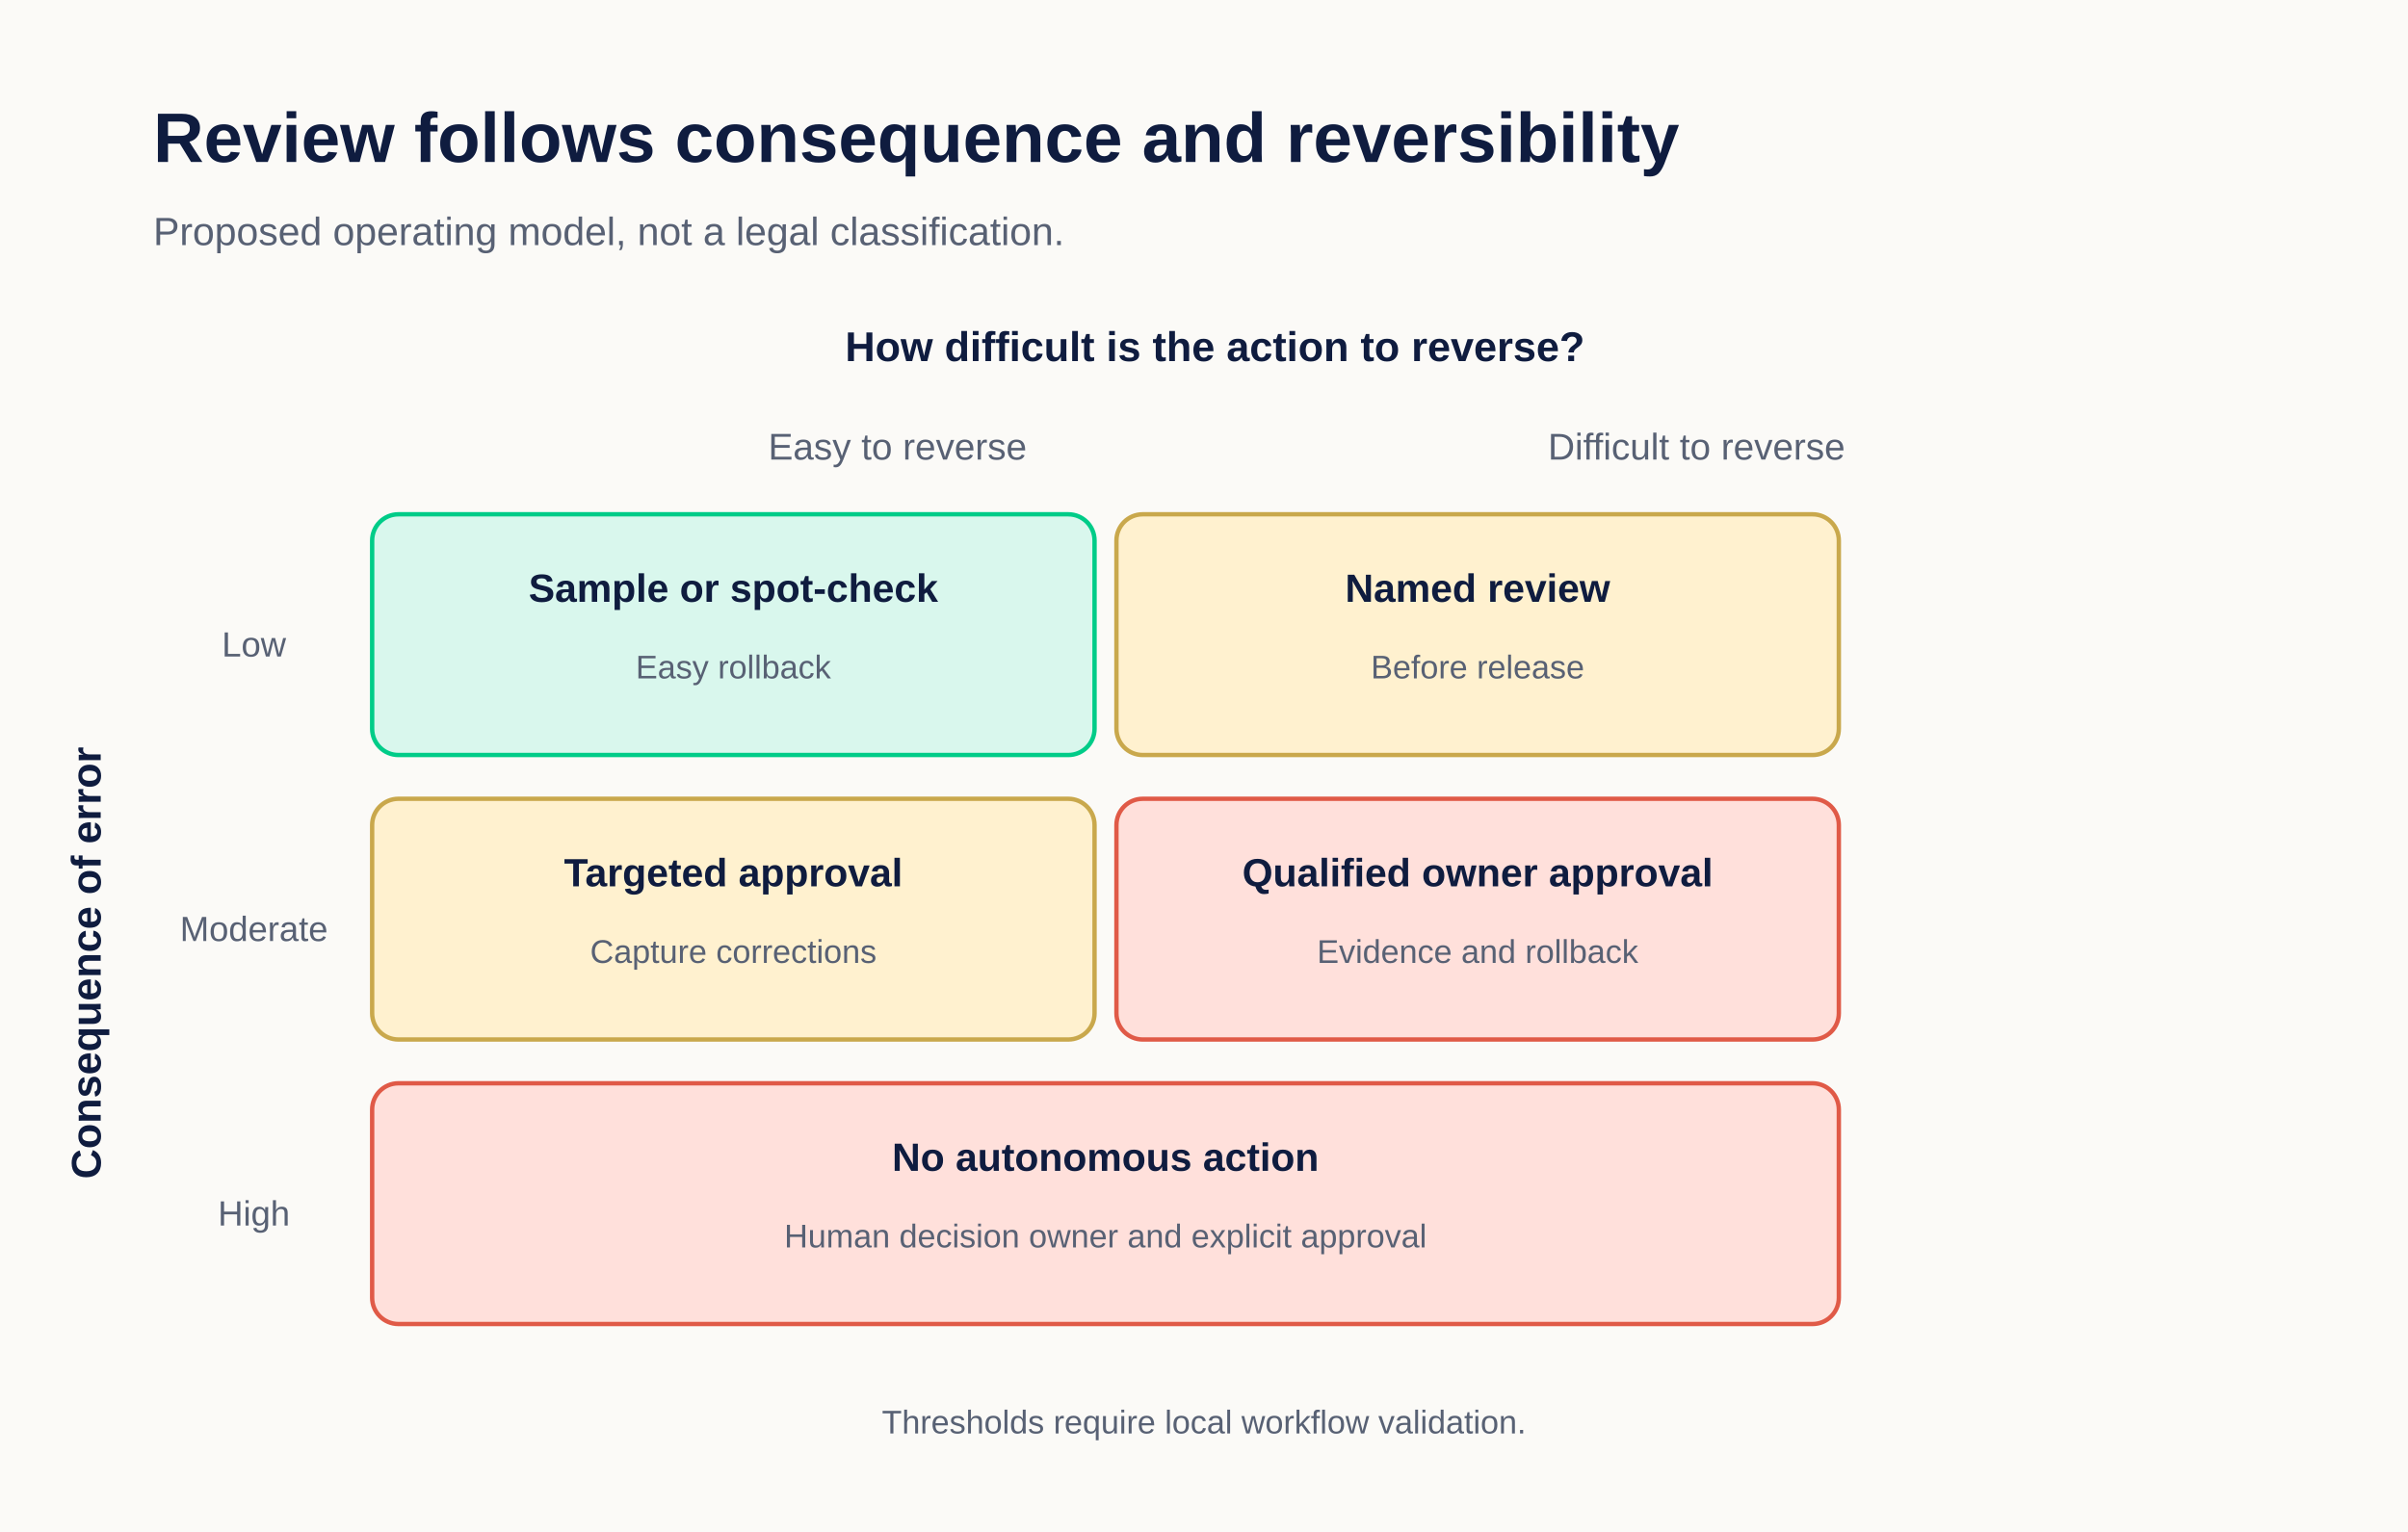
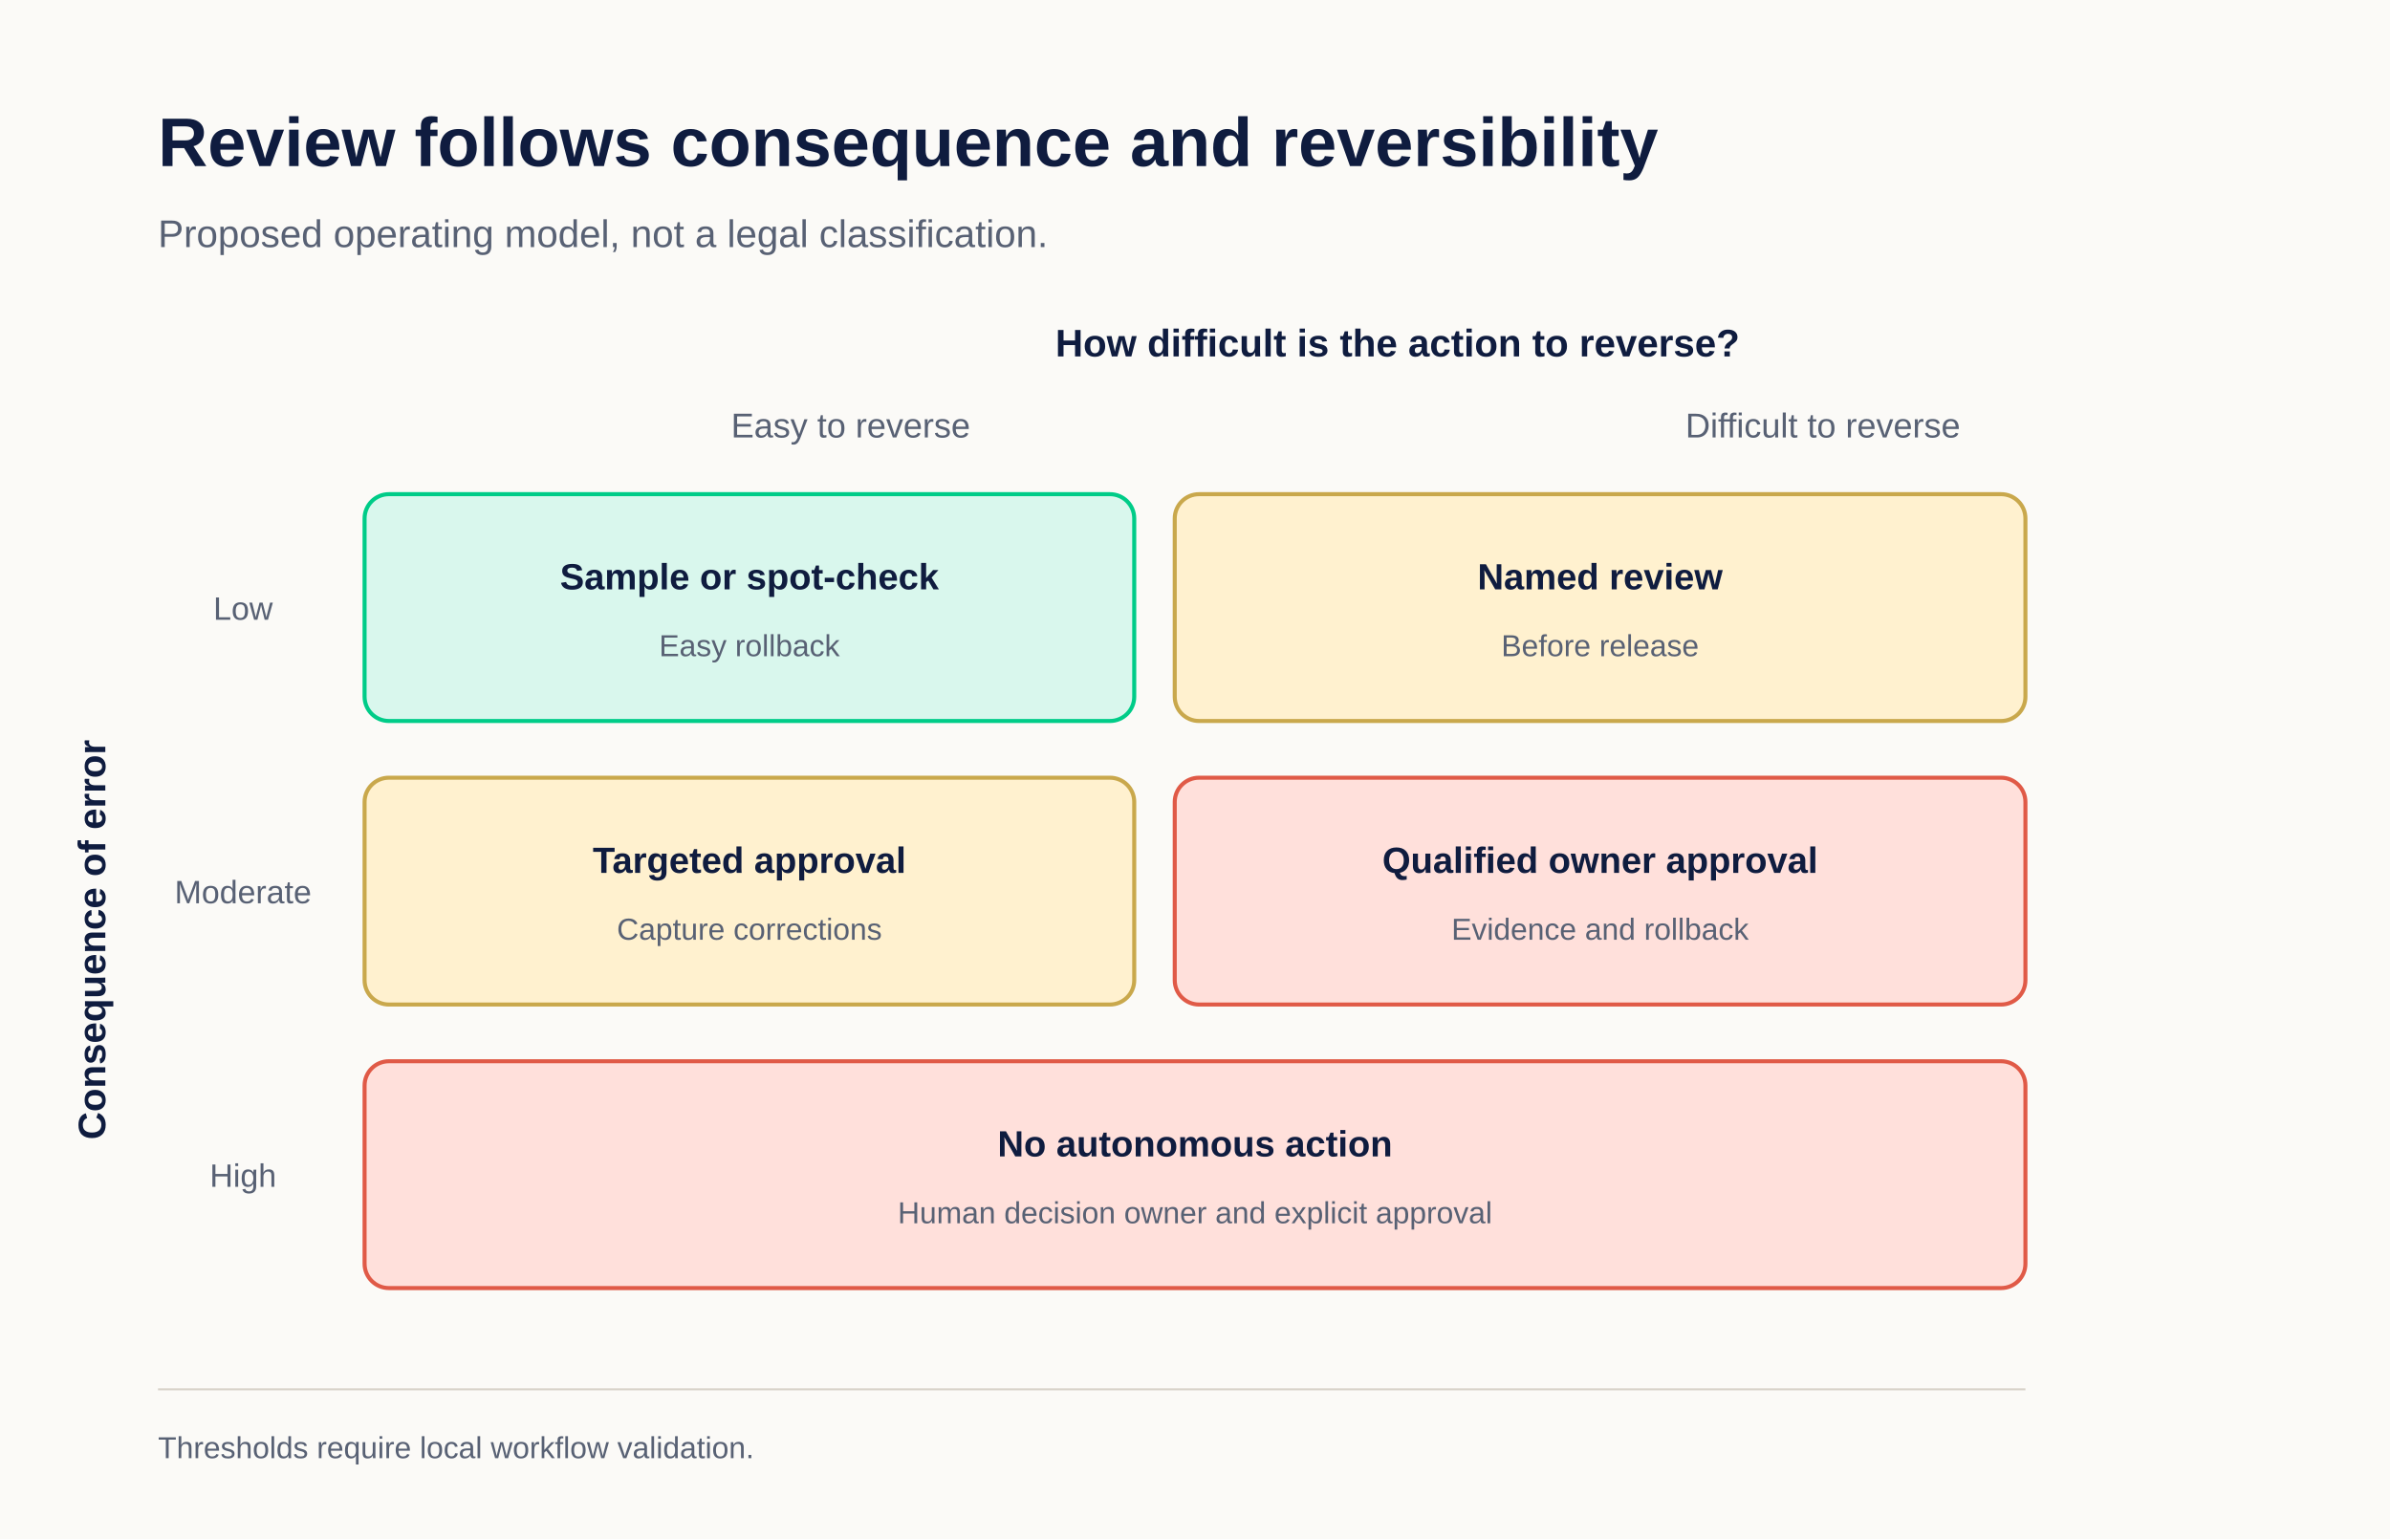
- <svg xmlns="http://www.w3.org/2000/svg" viewBox="0 0 1100 700" role="img" aria-labelledby="title desc">
-   <rect width="1100" height="700" fill="#fbfaf7" />
-   <text x="70" y="74" font-family="Arial, sans-serif" font-size="32" font-weight="700" fill="#0f1c3f">Review follows consequence and reversibility</text>
-   <text x="70" y="112" font-family="Arial, sans-serif" font-size="18" fill="#586174">Proposed operating model, not a legal classification.</text>
-   <text x="555" y="165" text-anchor="middle" font-family="Arial, sans-serif" font-size="19" font-weight="700" fill="#0f1c3f">How difficult is the action to reverse?</text>
-   <text x="410" y="210" text-anchor="middle" font-family="Arial, sans-serif" font-size="17" fill="#586174">Easy to reverse</text>
-   <text x="775" y="210" text-anchor="middle" font-family="Arial, sans-serif" font-size="17" fill="#586174">Difficult to reverse</text>
-   <text x="46" y="440" text-anchor="middle" transform="rotate(-90 46 440)" font-family="Arial, sans-serif" font-size="19" font-weight="700" fill="#0f1c3f">Consequence of error</text>
-   <text x="116" y="300" text-anchor="middle" font-family="Arial, sans-serif" font-size="16" fill="#586174">Low</text>
-   <text x="116" y="430" text-anchor="middle" font-family="Arial, sans-serif" font-size="16" fill="#586174">Moderate</text>
-   <text x="116" y="560" text-anchor="middle" font-family="Arial, sans-serif" font-size="16" fill="#586174">High</text>
-   <rect x="170" y="235" width="330" height="110" rx="12" fill="#d9f7ed" stroke="#00cc88" stroke-width="2" />
-   <text x="335" y="275" text-anchor="middle" font-family="Arial, sans-serif" font-size="18" font-weight="700" fill="#0f1c3f">Sample or spot-check</text>
-   <text x="335" y="310" text-anchor="middle" font-family="Arial, sans-serif" font-size="15" fill="#586174">Easy rollback</text>
-   <rect x="510" y="235" width="330" height="110" rx="12" fill="#fff1cf" stroke="#c9a84c" stroke-width="2" />
-   <text x="675" y="275" text-anchor="middle" font-family="Arial, sans-serif" font-size="18" font-weight="700" fill="#0f1c3f">Named review</text>
-   <text x="675" y="310" text-anchor="middle" font-family="Arial, sans-serif" font-size="15" fill="#586174">Before release</text>
-   <rect x="170" y="365" width="330" height="110" rx="12" fill="#fff1cf" stroke="#c9a84c" stroke-width="2" />
-   <text x="335" y="405" text-anchor="middle" font-family="Arial, sans-serif" font-size="18" font-weight="700" fill="#0f1c3f">Targeted approval</text>
-   <text x="335" y="440" text-anchor="middle" font-family="Arial, sans-serif" font-size="15" fill="#586174">Capture corrections</text>
-   <rect x="510" y="365" width="330" height="110" rx="12" fill="#ffe0db" stroke="#e05a47" stroke-width="2" />
-   <text x="675" y="405" text-anchor="middle" font-family="Arial, sans-serif" font-size="18" font-weight="700" fill="#0f1c3f">Qualified owner approval</text>
-   <text x="675" y="440" text-anchor="middle" font-family="Arial, sans-serif" font-size="15" fill="#586174">Evidence and rollback</text>
-   <rect x="170" y="495" width="670" height="110" rx="12" fill="#ffe0db" stroke="#e05a47" stroke-width="2" />
-   <text x="505" y="535" text-anchor="middle" font-family="Arial, sans-serif" font-size="18" font-weight="700" fill="#0f1c3f">No autonomous action</text>
-   <text x="505" y="570" text-anchor="middle" font-family="Arial, sans-serif" font-size="15" fill="#586174">Human decision owner and explicit approval</text>
-   <text x="550" y="655" text-anchor="middle" font-family="Arial, sans-serif" font-size="15" fill="#586174">Thresholds require local workflow validation.</text>
+ <svg xmlns="http://www.w3.org/2000/svg" viewBox="0 0 1180 760" role="img" aria-labelledby="title desc">
+   <rect width="1180" height="760" fill="#FBFAF7" />
+   <text x="78" y="82" font-family="Arial, sans-serif" font-size="34" font-weight="700" fill="#0F1C3F">Review follows consequence and reversibility</text>
+   <text x="78" y="122" font-family="Arial, sans-serif" font-size="19" fill="#586174">Proposed operating model, not a legal classification.</text>
+   <text x="690" y="176" text-anchor="middle" font-family="Arial, sans-serif" font-size="19" font-weight="700" fill="#0F1C3F">How difficult is the action to reverse?</text>
+   <text x="420" y="216" text-anchor="middle" font-family="Arial, sans-serif" font-size="17" fill="#586174">Easy to reverse</text>
+   <text x="900" y="216" text-anchor="middle" font-family="Arial, sans-serif" font-size="17" fill="#586174">Difficult to reverse</text>
+   <text x="52" y="464" text-anchor="middle" transform="rotate(-90 52 464)" font-family="Arial, sans-serif" font-size="19" font-weight="700" fill="#0F1C3F">Consequence of error</text>
+   <text x="120" y="306" text-anchor="middle" font-family="Arial, sans-serif" font-size="16" fill="#586174">Low</text>
+   <text x="120" y="446" text-anchor="middle" font-family="Arial, sans-serif" font-size="16" fill="#586174">Moderate</text>
+   <text x="120" y="586" text-anchor="middle" font-family="Arial, sans-serif" font-size="16" fill="#586174">High</text>
+   <g transform="translate(180 244)">
+     <rect width="380" height="112" rx="12" fill="#D9F7ED" stroke="#00CC88" stroke-width="2" />
+     <text x="190" y="47" text-anchor="middle" font-family="Arial, sans-serif" font-size="18" font-weight="700" fill="#0F1C3F">Sample or spot-check</text>
+     <text x="190" y="80" text-anchor="middle" font-family="Arial, sans-serif" font-size="15" fill="#586174">Easy rollback</text>
+   </g>
+   <g transform="translate(580 244)">
+     <rect width="420" height="112" rx="12" fill="#FFF1CF" stroke="#C9A84C" stroke-width="2" />
+     <text x="210" y="47" text-anchor="middle" font-family="Arial, sans-serif" font-size="18" font-weight="700" fill="#0F1C3F">Named review</text>
+     <text x="210" y="80" text-anchor="middle" font-family="Arial, sans-serif" font-size="15" fill="#586174">Before release</text>
+   </g>
+   <g transform="translate(180 384)">
+     <rect width="380" height="112" rx="12" fill="#FFF1CF" stroke="#C9A84C" stroke-width="2" />
+     <text x="190" y="47" text-anchor="middle" font-family="Arial, sans-serif" font-size="18" font-weight="700" fill="#0F1C3F">Targeted approval</text>
+     <text x="190" y="80" text-anchor="middle" font-family="Arial, sans-serif" font-size="15" fill="#586174">Capture corrections</text>
+   </g>
+   <g transform="translate(580 384)">
+     <rect width="420" height="112" rx="12" fill="#FFE0DB" stroke="#E05A47" stroke-width="2" />
+     <text x="210" y="47" text-anchor="middle" font-family="Arial, sans-serif" font-size="18" font-weight="700" fill="#0F1C3F">Qualified owner approval</text>
+     <text x="210" y="80" text-anchor="middle" font-family="Arial, sans-serif" font-size="15" fill="#586174">Evidence and rollback</text>
+   </g>
+   <g transform="translate(180 524)">
+     <rect width="820" height="112" rx="12" fill="#FFE0DB" stroke="#E05A47" stroke-width="2" />
+     <text x="410" y="47" text-anchor="middle" font-family="Arial, sans-serif" font-size="18" font-weight="700" fill="#0F1C3F">No autonomous action</text>
+     <text x="410" y="80" text-anchor="middle" font-family="Arial, sans-serif" font-size="15" fill="#586174">Human decision owner and explicit approval</text>
+   </g>
+   <line x1="78" y1="686" x2="1000" y2="686" stroke="#D8D3C9" />
+   <text x="78" y="720" font-family="Arial, sans-serif" font-size="15" fill="#586174">Thresholds require local workflow validation.</text>
</svg>
